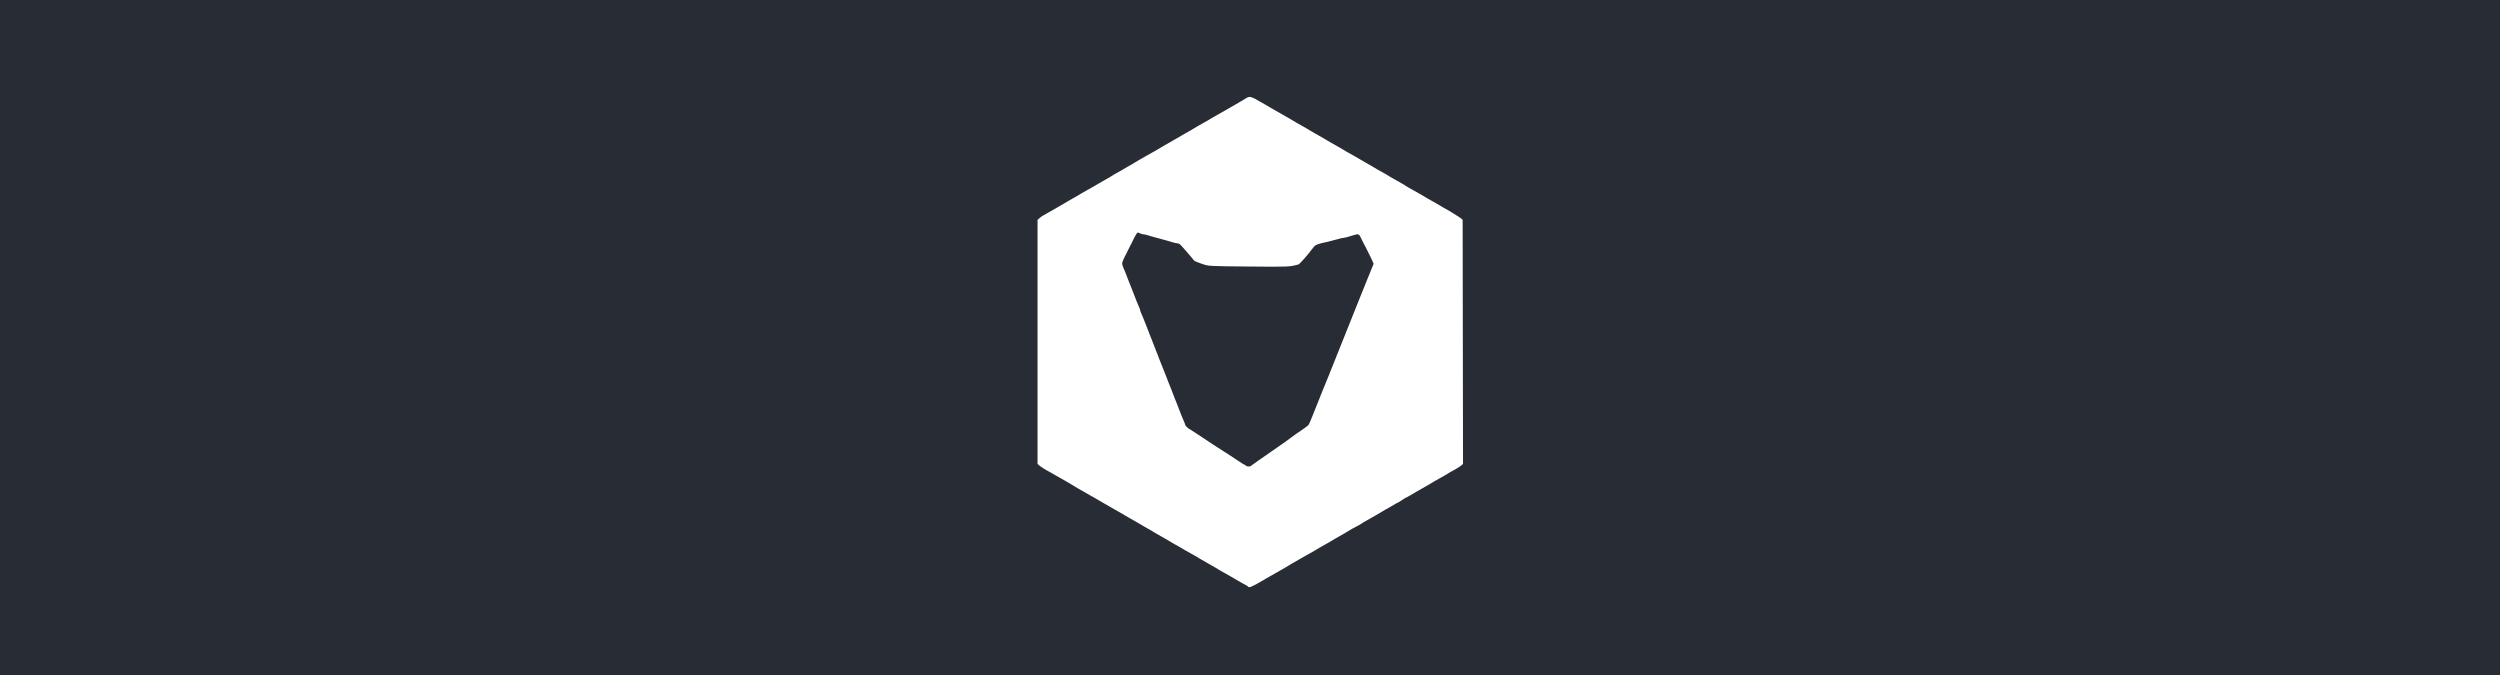
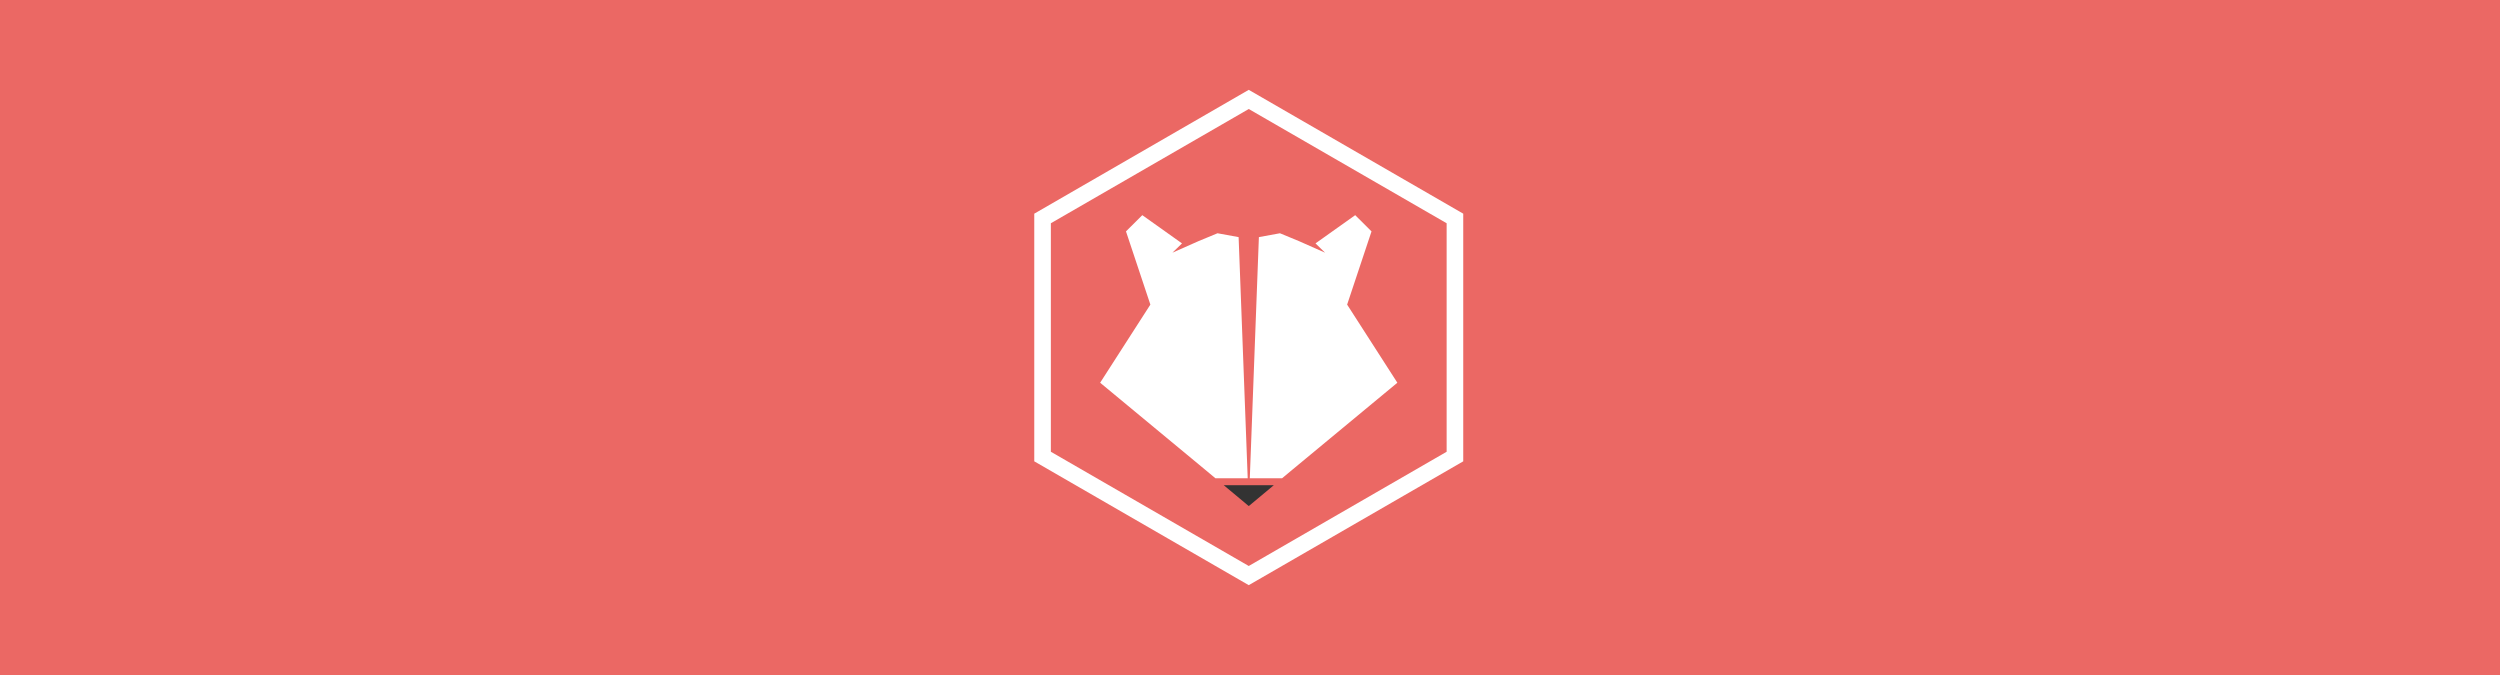
<svg xmlns="http://www.w3.org/2000/svg" version="1.0" width="1000pt" height="270pt" preserveAspectRatio="xMidYMid meet">
-   <rect width="100%" height="100%" fill="#282c34" />
-   <g transform="translate(522,332) scale(0.032,-0.032)" fill="#fff" stroke="none">
-     <path d="M4480 8752 c-8 -4 -33 -19 -55 -33 -22 -14 -67 -41 -100 -59 -74 -41 -205 -117 -225 -130 -8 -6 -22 -13 -30 -17 -8 -4 -46 -26 -85 -48 -38 -23 -77 -44 -85 -48 -8 -4 -28 -16 -45 -27 -16 -11 -37 -23 -45 -27 -8 -4 -46 -26 -85 -48 -38 -23 -77 -44 -85 -48 -8 -4 -28 -16 -45 -27 -16 -11 -37 -23 -45 -27 -18 -8 -208 -119 -230 -133 -8 -6 -22 -13 -30 -17 -8 -4 -58 -32 -110 -63 -52 -31 -102 -59 -110 -63 -8 -4 -28 -16 -45 -27 -16 -11 -37 -23 -45 -27 -8 -4 -46 -26 -85 -48 -38 -23 -77 -44 -85 -48 -8 -4 -29 -16 -46 -26 -17 -10 -51 -30 -75 -43 -24 -13 -63 -36 -87 -51 -23 -15 -59 -37 -80 -48 -20 -11 -44 -24 -52 -29 -26 -17 -164 -96 -180 -104 -17 -8 -36 -19 -95 -57 -22 -14 -47 -29 -55 -32 -8 -4 -31 -17 -50 -28 -19 -12 -55 -32 -80 -46 -25 -13 -58 -33 -75 -44 -16 -10 -37 -22 -45 -26 -8 -4 -46 -26 -85 -48 -38 -23 -77 -44 -85 -48 -8 -4 -28 -16 -45 -27 -16 -11 -37 -23 -45 -27 -18 -8 -208 -119 -230 -133 -8 -6 -22 -13 -30 -17 -8 -4 -69 -39 -135 -78 -66 -39 -137 -79 -158 -90 -21 -11 -51 -32 -67 -47 l-30 -27 0 -2034 0 -2034 22 -20 c13 -11 43 -33 68 -49 47 -30 53 -33 135 -78 28 -15 64 -36 80 -46 17 -11 44 -26 60 -34 17 -8 53 -29 80 -45 28 -17 59 -35 70 -41 11 -6 34 -19 50 -30 17 -11 39 -24 50 -30 11 -6 34 -19 50 -30 17 -11 39 -24 51 -29 11 -5 50 -27 85 -48 35 -22 71 -42 79 -46 8 -4 31 -17 50 -28 19 -12 55 -32 80 -46 25 -13 59 -33 75 -44 17 -10 37 -22 45 -26 8 -4 58 -32 110 -63 52 -31 102 -59 110 -63 8 -4 29 -16 45 -26 17 -11 50 -31 75 -44 25 -14 61 -34 80 -46 19 -11 44 -25 55 -31 11 -6 34 -19 50 -29 17 -11 50 -31 75 -44 25 -14 61 -34 80 -46 19 -11 44 -25 55 -31 11 -6 34 -19 50 -30 17 -11 37 -23 45 -27 8 -4 58 -32 110 -63 52 -31 102 -59 110 -63 8 -4 29 -16 45 -27 17 -11 37 -23 45 -27 18 -8 159 -89 180 -103 8 -6 22 -13 30 -17 8 -4 47 -26 85 -48 39 -23 77 -44 85 -48 8 -4 29 -16 45 -27 17 -11 37 -23 45 -27 8 -4 58 -32 110 -63 52 -31 102 -59 110 -63 8 -4 29 -16 45 -27 17 -11 37 -23 45 -27 8 -4 47 -26 85 -48 39 -23 77 -44 85 -48 8 -4 29 -16 45 -26 17 -11 50 -31 75 -44 25 -14 61 -34 80 -46 19 -11 45 -25 57 -30 11 -5 24 -15 28 -20 17 -29 59 -12 255 103 57 33 112 66 122 71 9 6 39 22 65 36 26 15 64 36 83 48 19 11 42 24 50 28 8 3 33 18 55 32 58 37 78 49 95 58 19 9 160 90 180 103 8 6 22 13 30 17 8 4 47 25 85 48 39 22 77 44 85 48 8 4 29 16 45 27 17 11 37 23 45 27 8 4 47 26 85 48 39 23 77 44 85 48 8 4 29 16 45 27 17 11 37 23 45 27 16 7 255 147 280 163 8 5 38 21 65 35 55 28 69 36 133 78 24 15 45 27 47 27 2 0 47 26 102 58 54 32 105 61 113 65 8 4 29 16 45 27 17 11 37 23 45 27 18 8 158 89 180 103 8 6 26 15 39 20 13 6 38 21 55 33 35 26 53 36 121 71 28 15 64 35 80 46 17 11 39 24 50 30 11 5 27 14 35 20 22 14 163 95 180 103 8 4 29 16 45 27 17 11 37 23 45 27 8 4 47 26 85 48 39 23 77 44 85 48 8 4 29 16 45 27 33 21 56 34 130 74 28 15 67 41 88 57 l38 31 -3 2035 -3 2035 -28 24 c-24 21 -267 169 -307 187 -8 4 -28 16 -45 27 -16 11 -39 24 -50 30 -11 6 -47 26 -80 45 -33 19 -69 40 -80 45 -11 6 -33 19 -50 30 -16 11 -37 23 -45 27 -8 3 -31 16 -50 28 -19 12 -71 41 -115 65 -44 23 -87 48 -95 55 -8 7 -42 28 -75 46 -33 18 -73 41 -90 51 -16 10 -37 21 -45 25 -8 3 -33 18 -55 32 -54 35 -66 41 -127 75 -29 16 -64 36 -78 43 -14 8 -38 23 -55 33 -16 11 -37 23 -45 27 -14 6 -199 114 -230 133 -8 6 -22 13 -30 17 -8 4 -46 25 -85 48 -38 22 -77 44 -85 48 -8 4 -28 16 -45 27 -16 11 -37 23 -45 27 -8 4 -46 25 -85 48 -38 22 -77 44 -85 48 -8 4 -28 16 -45 27 -16 11 -37 23 -45 27 -8 4 -58 32 -110 63 -52 31 -102 59 -110 63 -8 4 -28 16 -45 27 -16 11 -37 23 -45 27 -8 4 -46 26 -85 48 -38 23 -77 44 -85 48 -8 4 -28 16 -45 27 -16 11 -37 23 -45 27 -8 4 -59 33 -113 65 -54 32 -100 58 -102 58 -2 0 -59 33 -127 73 -68 40 -130 76 -138 80 -8 4 -31 17 -50 28 -108 66 -149 79 -190 61z m-1790 -2267 c14 -8 36 -14 50 -15 14 0 45 -6 70 -14 42 -14 87 -26 213 -60 101 -27 172 -48 218 -62 26 -8 57 -14 70 -14 13 -1 33 -8 44 -18 20 -17 200 -224 235 -271 5 -7 58 -29 120 -50 123 -43 111 -42 789 -48 683 -6 680 -6 830 35 21 6 154 158 248 283 34 45 68 59 243 95 24 5 66 16 181 48 31 9 64 16 74 16 18 0 89 18 175 46 85 27 88 25 139 -86 11 -25 25 -52 30 -60 25 -40 161 -317 161 -328 0 -7 -4 -20 -9 -30 -5 -9 -17 -37 -26 -62 -10 -25 -23 -58 -30 -75 -8 -16 -27 -65 -44 -107 -17 -43 -45 -113 -62 -155 -17 -43 -36 -91 -44 -108 -7 -16 -20 -50 -30 -75 -9 -25 -23 -58 -30 -75 -7 -16 -20 -50 -30 -75 -9 -25 -23 -58 -30 -75 -7 -16 -20 -50 -30 -75 -9 -25 -23 -58 -30 -75 -7 -16 -20 -50 -30 -75 -9 -25 -23 -58 -30 -75 -7 -16 -20 -50 -30 -75 -10 -25 -23 -58 -30 -75 -7 -16 -21 -50 -30 -75 -10 -25 -23 -58 -30 -75 -7 -16 -21 -50 -30 -75 -10 -25 -23 -58 -30 -75 -7 -16 -21 -50 -30 -75 -10 -25 -23 -58 -30 -75 -7 -16 -21 -50 -30 -75 -10 -25 -23 -58 -30 -75 -8 -16 -28 -66 -45 -110 -17 -44 -37 -93 -45 -110 -7 -16 -20 -50 -30 -75 -9 -25 -23 -58 -30 -75 -7 -16 -20 -50 -30 -75 -9 -25 -23 -58 -30 -75 -7 -16 -20 -50 -30 -75 -9 -25 -23 -58 -30 -75 -7 -16 -21 -50 -31 -75 -10 -25 -24 -53 -32 -62 -12 -14 -146 -110 -200 -143 -9 -5 -43 -30 -76 -55 -71 -54 -129 -96 -216 -155 -36 -25 -96 -67 -135 -94 -38 -27 -127 -89 -198 -137 -70 -48 -130 -91 -133 -95 -9 -15 -71 -10 -84 6 -7 8 -16 15 -21 15 -5 0 -41 22 -81 49 -101 68 -281 185 -293 191 -5 3 -37 23 -70 45 -33 22 -64 42 -70 45 -5 3 -43 28 -83 55 -40 28 -81 55 -90 60 -9 6 -64 42 -122 80 -58 39 -109 72 -115 74 -19 7 -65 55 -65 67 0 7 -6 25 -14 41 -8 15 -22 48 -31 73 -9 25 -23 59 -30 75 -14 33 -39 98 -62 160 -8 22 -21 54 -28 70 -7 17 -20 49 -29 73 -9 23 -23 61 -32 85 -9 23 -22 56 -29 72 -7 17 -20 49 -29 73 -30 80 -49 127 -61 157 -7 17 -21 50 -30 75 -9 25 -23 59 -30 75 -7 17 -19 48 -28 70 -8 22 -22 60 -32 85 -9 25 -23 59 -30 75 -14 33 -39 98 -62 160 -8 22 -21 54 -28 70 -12 30 -33 83 -62 160 -9 22 -21 54 -28 70 -7 17 -21 50 -30 75 -9 25 -23 58 -31 73 -8 16 -14 35 -14 42 0 7 -6 26 -14 42 -8 15 -22 48 -31 73 -9 25 -23 59 -30 75 -12 30 -31 77 -61 158 -9 23 -22 56 -29 72 -7 17 -19 48 -28 70 -40 107 -50 133 -91 228 -9 21 -16 49 -16 62 0 21 34 100 71 165 4 8 18 35 29 60 12 25 25 52 30 60 11 17 45 88 55 110 3 8 11 24 18 35 7 11 20 35 30 53 19 35 30 38 67 17z" />
+   <rect width="100%" height="100%" fill="#eb6864" />
+   <defs>
+     <style>.cls-1{fill:#ffffff;}.cls-2{fill:#333;}</style>
+   </defs>
+   <g transform="translate(366,-120) scale(0.30)" stroke="none">
+     <path class="cls-1" d="M1000,559.71,618.69,779.86v440.28L1000,1440.29l381.31-220.15V779.86Zm351.8,643.4L1000,1406.2,648.2,1203.11V796.89L1000,593.8l351.8,203.09Z" />
+     <polygon class="cls-1" points="940.72 1250.23 922.97 1235.43 735.81 1080.41 825.1 941.51 781.75 811.37 810.75 782.5 881.34 832.7 864.32 849.23 910.53 828.75 944.48 814.68 981.98 821.54 998.14 1250.23 940.72 1250.23" />
+     <polygon class="cls-1" points="1264.19 1080.41 1077.03 1235.43 1059.28 1250.23 1001.86 1250.23 1018.02 821.54 1055.47 814.68 1089.47 828.75 1135.68 849.23 1118.66 832.7 1189.25 782.5 1218.25 811.37 1174.9 941.51 1264.19 1080.41" />
+     <path class="cls-2" d="M1003.72,1262.53H955.47l44.53,37.14,0-.91.1.09,0,.82,44.53-37.14Z" />
  </g>
</svg>
